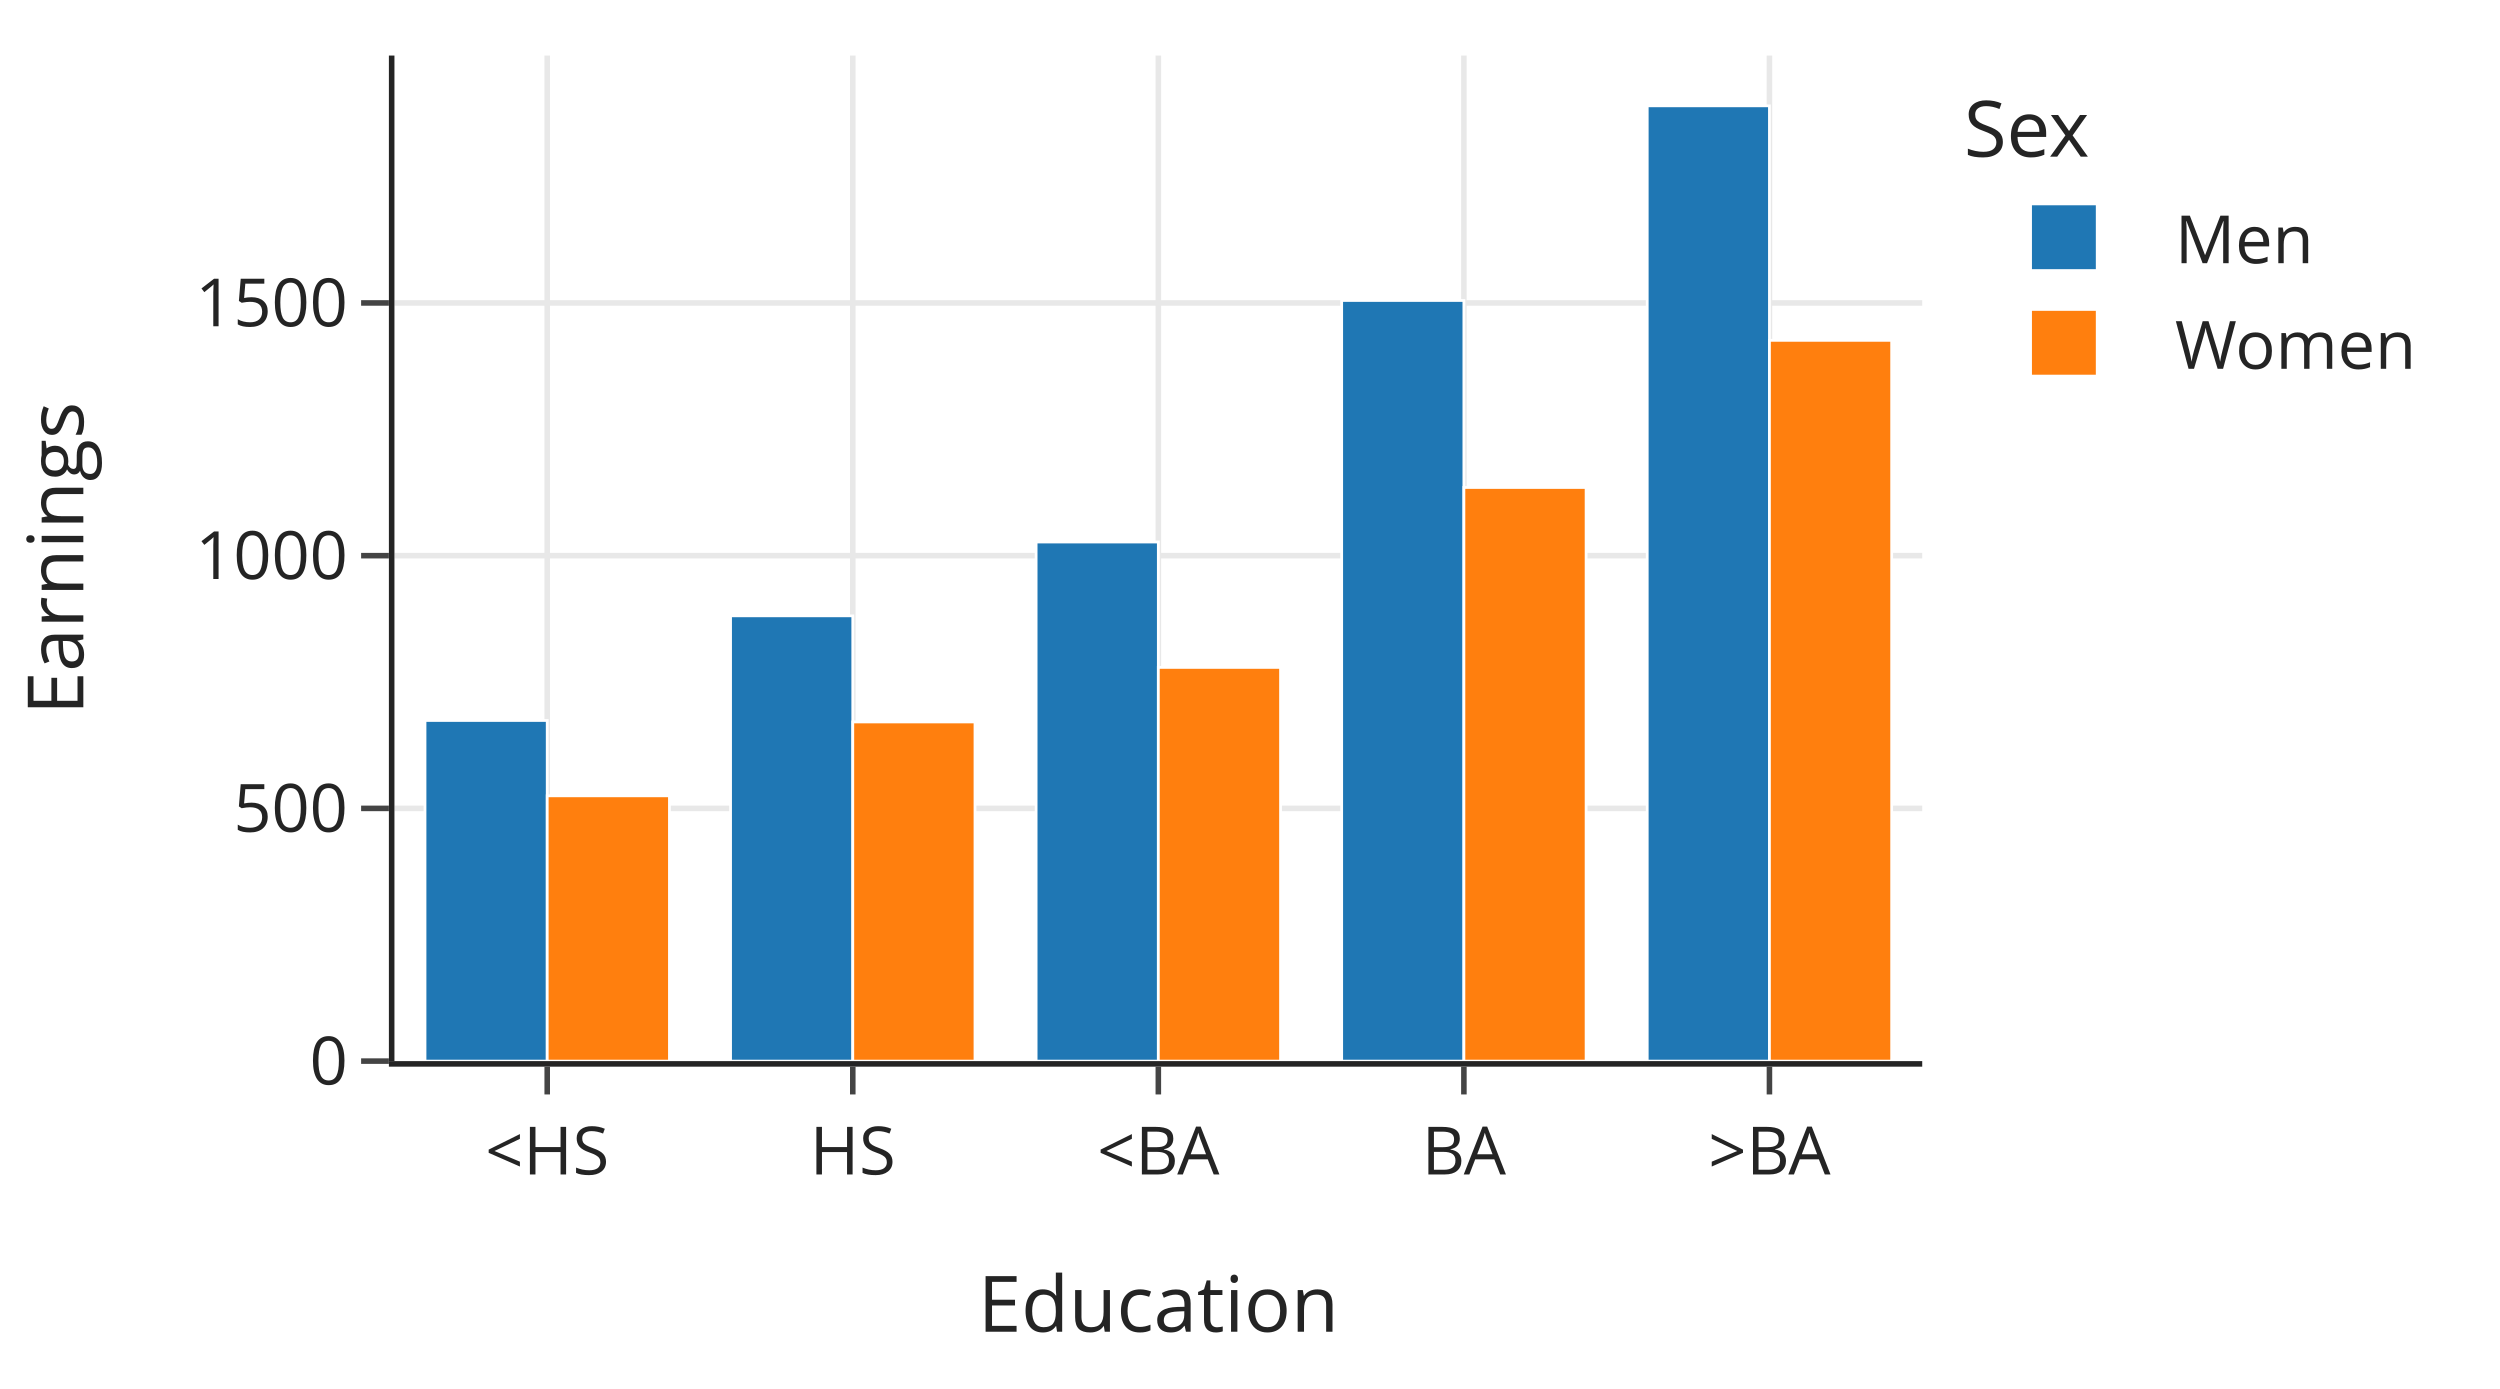
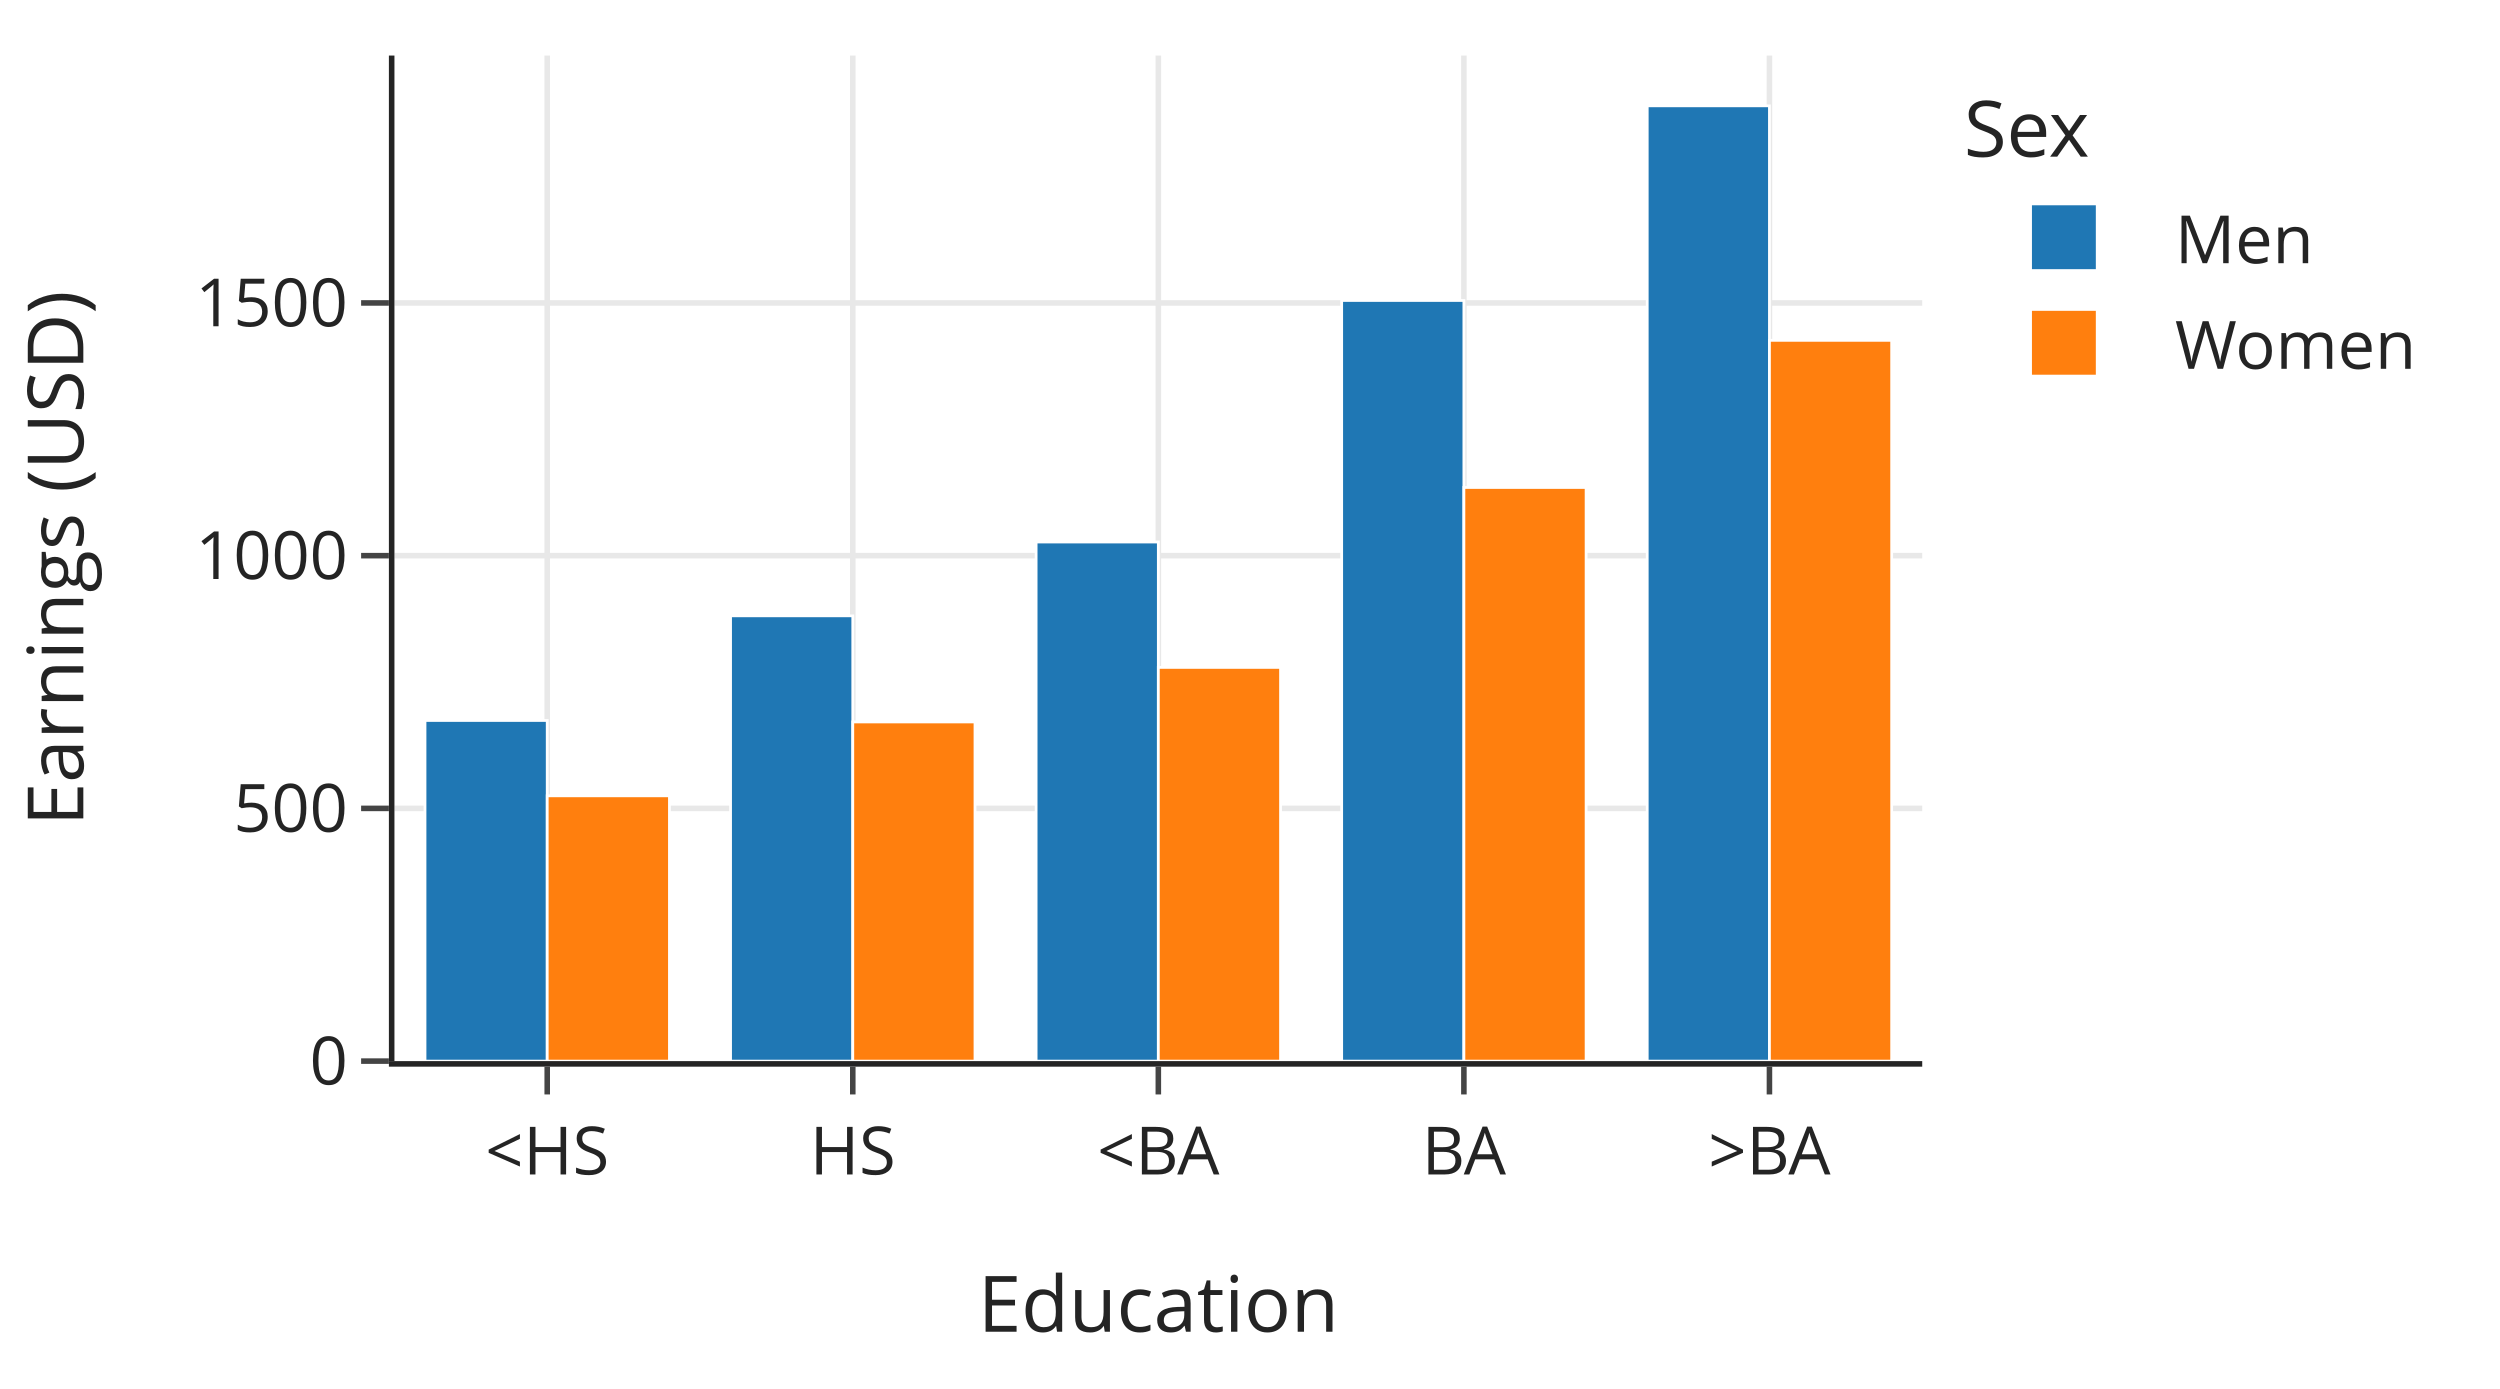
<svg xmlns="http://www.w3.org/2000/svg" class="main-svg" width="450" height="250" style="" viewBox="0 0 450 250">
  <rect x="0" y="0" width="450" height="250" style="fill: rgb(255, 255, 255); fill-opacity: 1;" />
-   <defs id="defs-7b4824">
+   <defs id="defs-6d2a64">
    <g class="clips">
-       <clipPath id="clip7b4824xyplot" class="plotclip">
+       <clipPath id="clip6d2a64xyplot" class="plotclip">
        <rect width="275" height="181" />
      </clipPath>
-       <clipPath class="axesclip" id="clip7b4824x">
+       <clipPath class="axesclip" id="clip6d2a64x">
        <rect x="71" y="0" width="275" height="250" />
      </clipPath>
-       <clipPath class="axesclip" id="clip7b4824y">
+       <clipPath class="axesclip" id="clip6d2a64y">
        <rect x="0" y="10" width="450" height="181" />
      </clipPath>
-       <clipPath class="axesclip" id="clip7b4824xy">
+       <clipPath class="axesclip" id="clip6d2a64xy">
        <rect x="71" y="10" width="275" height="181" />
      </clipPath>
    </g>
    <g class="gradients" />
    <g class="patterns" />
  </defs>
  <g class="bglayer" />
  <g class="layer-below">
    <g class="imagelayer" />
    <g class="shapelayer" />
  </g>
  <g class="cartesianlayer">
    <g class="subplot xy">
      <g class="layer-subplot">
        <g class="shapelayer" />
        <g class="imagelayer" />
      </g>
      <g class="gridlayer">
        <g class="x">
          <path class="xgrid crisp" transform="translate(98.5,0)" d="M0,10v181" style="stroke: rgb(232, 232, 232); stroke-opacity: 1; stroke-width: 1px;" />
          <path class="xgrid crisp" transform="translate(153.5,0)" d="M0,10v181" style="stroke: rgb(232, 232, 232); stroke-opacity: 1; stroke-width: 1px;" />
          <path class="xgrid crisp" transform="translate(208.5,0)" d="M0,10v181" style="stroke: rgb(232, 232, 232); stroke-opacity: 1; stroke-width: 1px;" />
          <path class="xgrid crisp" transform="translate(263.5,0)" d="M0,10v181" style="stroke: rgb(232, 232, 232); stroke-opacity: 1; stroke-width: 1px;" />
          <path class="xgrid crisp" transform="translate(318.5,0)" d="M0,10v181" style="stroke: rgb(232, 232, 232); stroke-opacity: 1; stroke-width: 1px;" />
        </g>
        <g class="y">
          <path class="ygrid crisp" transform="translate(0,145.51)" d="M71,0h275" style="stroke: rgb(232, 232, 232); stroke-opacity: 1; stroke-width: 1px;" />
          <path class="ygrid crisp" transform="translate(0,100.02)" d="M71,0h275" style="stroke: rgb(232, 232, 232); stroke-opacity: 1; stroke-width: 1px;" />
          <path class="ygrid crisp" transform="translate(0,54.53)" d="M71,0h275" style="stroke: rgb(232, 232, 232); stroke-opacity: 1; stroke-width: 1px;" />
        </g>
      </g>
      <g class="zerolinelayer" />
      <path class="xlines-below" />
      <path class="ylines-below" />
      <g class="overlines-below" />
      <g class="xaxislayer-below" />
      <g class="yaxislayer-below" />
      <g class="overaxes-below" />
-       <g class="plot" transform="translate(71,10)" clip-path="url(#clip7b4824xyplot)">
+       <g class="plot" transform="translate(71,10)" clip-path="url(#clip6d2a64xyplot)">
        <g class="barlayer mlayer">
          <g class="trace bars" style="opacity: 1;">
            <g class="points">
              <g class="point">
                <path d="M5.5,181V119.68H27.5V181Z" style="vector-effect: non-scaling-stroke; opacity: 1; stroke-width: 0.5px; fill: rgb(31, 119, 180); fill-opacity: 1; stroke: rgb(255, 255, 255); stroke-opacity: 1;" />
              </g>
              <g class="point">
                <path d="M60.5,181V100.85H82.5V181Z" style="vector-effect: non-scaling-stroke; opacity: 1; stroke-width: 0.5px; fill: rgb(31, 119, 180); fill-opacity: 1; stroke: rgb(255, 255, 255); stroke-opacity: 1;" />
              </g>
              <g class="point">
                <path d="M115.5,181V87.56H137.5V181Z" style="vector-effect: non-scaling-stroke; opacity: 1; stroke-width: 0.5px; fill: rgb(31, 119, 180); fill-opacity: 1; stroke: rgb(255, 255, 255); stroke-opacity: 1;" />
              </g>
              <g class="point">
                <path d="M170.5,181V44.08H192.5V181Z" style="vector-effect: non-scaling-stroke; opacity: 1; stroke-width: 0.5px; fill: rgb(31, 119, 180); fill-opacity: 1; stroke: rgb(255, 255, 255); stroke-opacity: 1;" />
              </g>
              <g class="point">
                <path d="M225.5,181V9.05H247.5V181Z" style="vector-effect: non-scaling-stroke; opacity: 1; stroke-width: 0.5px; fill: rgb(31, 119, 180); fill-opacity: 1; stroke: rgb(255, 255, 255); stroke-opacity: 1;" />
              </g>
            </g>
          </g>
          <g class="trace bars" style="opacity: 1;">
            <g class="points">
              <g class="point">
                <path d="M27.5,181V133.24H49.5V181Z" style="vector-effect: non-scaling-stroke; opacity: 1; stroke-width: 0.5px; fill: rgb(255, 127, 14); fill-opacity: 1; stroke: rgb(255, 255, 255); stroke-opacity: 1;" />
              </g>
              <g class="point">
                <path d="M82.5,181V119.95H104.5V181Z" style="vector-effect: non-scaling-stroke; opacity: 1; stroke-width: 0.5px; fill: rgb(255, 127, 14); fill-opacity: 1; stroke: rgb(255, 255, 255); stroke-opacity: 1;" />
              </g>
              <g class="point">
                <path d="M137.5,181V110.13H159.5V181Z" style="vector-effect: non-scaling-stroke; opacity: 1; stroke-width: 0.5px; fill: rgb(255, 127, 14); fill-opacity: 1; stroke: rgb(255, 255, 255); stroke-opacity: 1;" />
              </g>
              <g class="point">
                <path d="M192.5,181V77.74H214.5V181Z" style="vector-effect: non-scaling-stroke; opacity: 1; stroke-width: 0.5px; fill: rgb(255, 127, 14); fill-opacity: 1; stroke: rgb(255, 255, 255); stroke-opacity: 1;" />
              </g>
              <g class="point">
                <path d="M247.5,181V51.26H269.5V181Z" style="vector-effect: non-scaling-stroke; opacity: 1; stroke-width: 0.5px; fill: rgb(255, 127, 14); fill-opacity: 1; stroke: rgb(255, 255, 255); stroke-opacity: 1;" />
              </g>
            </g>
          </g>
        </g>
      </g>
      <g class="overplot" />
      <path class="xlines-above crisp" d="M70,191.5H346" style="fill: none; stroke-width: 1px; stroke: rgb(36, 36, 36); stroke-opacity: 1;" />
      <path class="ylines-above crisp" d="M70.5,10V191" style="fill: none; stroke-width: 1px; stroke: rgb(36, 36, 36); stroke-opacity: 1;" />
      <g class="overlines-above" />
      <g class="xaxislayer-above">
        <path class="xtick ticks crisp" d="M0,192v5" transform="translate(98.5,0)" style="stroke: rgb(68, 68, 68); stroke-opacity: 1; stroke-width: 1px;" />
        <path class="xtick ticks crisp" d="M0,192v5" transform="translate(153.5,0)" style="stroke: rgb(68, 68, 68); stroke-opacity: 1; stroke-width: 1px;" />
        <path class="xtick ticks crisp" d="M0,192v5" transform="translate(208.5,0)" style="stroke: rgb(68, 68, 68); stroke-opacity: 1; stroke-width: 1px;" />
        <path class="xtick ticks crisp" d="M0,192v5" transform="translate(263.5,0)" style="stroke: rgb(68, 68, 68); stroke-opacity: 1; stroke-width: 1px;" />
        <path class="xtick ticks crisp" d="M0,192v5" transform="translate(318.5,0)" style="stroke: rgb(68, 68, 68); stroke-opacity: 1; stroke-width: 1px;" />
        <g class="xtick">
          <text text-anchor="middle" x="0" y="211.4" transform="translate(98.5,0)" style="font-family: 'Open Sans', verdana, arial, sans-serif; font-size: 12px; fill: rgb(36, 36, 36); fill-opacity: 1; white-space: pre; opacity: 1;">&lt;HS</text>
        </g>
        <g class="xtick">
          <text text-anchor="middle" x="0" y="211.4" transform="translate(153.5,0)" style="font-family: 'Open Sans', verdana, arial, sans-serif; font-size: 12px; fill: rgb(36, 36, 36); fill-opacity: 1; white-space: pre; opacity: 1;">HS</text>
        </g>
        <g class="xtick">
          <text text-anchor="middle" x="0" y="211.4" transform="translate(208.5,0)" style="font-family: 'Open Sans', verdana, arial, sans-serif; font-size: 12px; fill: rgb(36, 36, 36); fill-opacity: 1; white-space: pre; opacity: 1;">&lt;BA</text>
        </g>
        <g class="xtick">
          <text text-anchor="middle" x="0" y="211.4" transform="translate(263.5,0)" style="font-family: 'Open Sans', verdana, arial, sans-serif; font-size: 12px; fill: rgb(36, 36, 36); fill-opacity: 1; white-space: pre; opacity: 1;">BA</text>
        </g>
        <g class="xtick">
          <text text-anchor="middle" x="0" y="211.4" transform="translate(318.5,0)" style="font-family: 'Open Sans', verdana, arial, sans-serif; font-size: 12px; fill: rgb(36, 36, 36); fill-opacity: 1; white-space: pre; opacity: 1;">&gt;BA</text>
        </g>
      </g>
      <g class="yaxislayer-above">
        <path class="ytick ticks crisp" d="M70,0h-5" transform="translate(0,191)" style="stroke: rgb(68, 68, 68); stroke-opacity: 1; stroke-width: 1px;" />
        <path class="ytick ticks crisp" d="M70,0h-5" transform="translate(0,145.51)" style="stroke: rgb(68, 68, 68); stroke-opacity: 1; stroke-width: 1px;" />
        <path class="ytick ticks crisp" d="M70,0h-5" transform="translate(0,100.02)" style="stroke: rgb(68, 68, 68); stroke-opacity: 1; stroke-width: 1px;" />
        <path class="ytick ticks crisp" d="M70,0h-5" transform="translate(0,54.53)" style="stroke: rgb(68, 68, 68); stroke-opacity: 1; stroke-width: 1px;" />
        <g class="ytick">
          <text text-anchor="end" x="62.6" y="4.2" transform="translate(0,191)" style="font-family: 'Open Sans', verdana, arial, sans-serif; font-size: 12px; fill: rgb(36, 36, 36); fill-opacity: 1; white-space: pre; opacity: 1;">0</text>
        </g>
        <g class="ytick">
          <text text-anchor="end" x="62.6" y="4.2" style="font-family: 'Open Sans', verdana, arial, sans-serif; font-size: 12px; fill: rgb(36, 36, 36); fill-opacity: 1; white-space: pre; opacity: 1;" transform="translate(0,145.51)">500</text>
        </g>
        <g class="ytick">
          <text text-anchor="end" x="62.6" y="4.2" style="font-family: 'Open Sans', verdana, arial, sans-serif; font-size: 12px; fill: rgb(36, 36, 36); fill-opacity: 1; white-space: pre; opacity: 1;" transform="translate(0,100.02)">1000</text>
        </g>
        <g class="ytick">
          <text text-anchor="end" x="62.6" y="4.2" style="font-family: 'Open Sans', verdana, arial, sans-serif; font-size: 12px; fill: rgb(36, 36, 36); fill-opacity: 1; white-space: pre; opacity: 1;" transform="translate(0,54.53)">1500</text>
        </g>
      </g>
      <g class="overaxes-above" />
    </g>
  </g>
  <g class="polarlayer" />
  <g class="smithlayer" />
  <g class="ternarylayer" />
  <g class="geolayer" />
  <g class="funnelarealayer" />
  <g class="pielayer" />
  <g class="iciclelayer" />
  <g class="treemaplayer" />
  <g class="sunburstlayer" />
  <g class="glimages" />
-   <defs id="topdefs-7b4824">
+   <defs id="topdefs-6d2a64">
    <g class="clips" />
-     <clipPath id="legend7b4824">
+     <clipPath id="legend6d2a64">
      <rect width="89" height="67" x="0" y="0" />
    </clipPath>
  </defs>
  <g class="layer-above">
    <g class="imagelayer" />
    <g class="shapelayer" />
  </g>
  <g class="infolayer">
    <g class="legend" pointer-events="all" transform="translate(351.5,10)">
      <rect class="bg" shape-rendering="crispEdges" width="89" height="67" x="0" y="0" style="stroke: rgb(68, 68, 68); stroke-opacity: 1; fill: rgb(255, 255, 255); fill-opacity: 1; stroke-width: 0px;" />
-       <g class="scrollbox" transform="" clip-path="url(#legend7b4824)">
+       <g class="scrollbox" transform="" clip-path="url(#legend6d2a64)">
        <text class="legendtitletext" text-anchor="start" x="2" y="18.2" style="font-family: 'Open Sans', verdana, arial, sans-serif; font-size: 14px; fill: rgb(36, 36, 36); fill-opacity: 1; white-space: pre;">Sex</text>
        <g class="groups" transform="">
          <g class="traces" transform="translate(0,32.7)" style="opacity: 1;">
            <text class="legendtext" text-anchor="start" x="40" y="4.68" style="font-family: 'Open Sans', verdana, arial, sans-serif; font-size: 12px; fill: rgb(36, 36, 36); fill-opacity: 1; white-space: pre;">Men</text>
            <g class="layers" style="opacity: 1;">
              <g class="legendfill" />
              <g class="legendlines" />
              <g class="legendsymbols">
                <g class="legendpoints">
                  <path class="legendundefined" d="M6,6H-6V-6H6Z" transform="translate(20,0)" style="stroke-width: 0.5px; fill: rgb(31, 119, 180); fill-opacity: 1; stroke: rgb(255, 255, 255); stroke-opacity: 1;" />
                </g>
              </g>
            </g>
            <rect class="legendtoggle" x="0" y="-9.5" width="83.625" height="19" style="fill: rgb(0, 0, 0); fill-opacity: 0;" />
          </g>
        </g>
        <g class="groups" transform="">
          <g class="traces" transform="translate(0,51.7)" style="opacity: 1;">
            <text class="legendtext" text-anchor="start" x="40" y="4.68" style="font-family: 'Open Sans', verdana, arial, sans-serif; font-size: 12px; fill: rgb(36, 36, 36); fill-opacity: 1; white-space: pre;">Women</text>
            <g class="layers" style="opacity: 1;">
              <g class="legendfill" />
              <g class="legendlines" />
              <g class="legendsymbols">
                <g class="legendpoints">
                  <path class="legendundefined" d="M6,6H-6V-6H6Z" transform="translate(20,0)" style="stroke-width: 0.5px; fill: rgb(255, 127, 14); fill-opacity: 1; stroke: rgb(255, 255, 255); stroke-opacity: 1;" />
                </g>
              </g>
            </g>
            <rect class="legendtoggle" x="0" y="-9.5" width="83.625" height="19" style="fill: rgb(0, 0, 0); fill-opacity: 0;" />
          </g>
        </g>
      </g>
      <rect class="scrollbar" rx="20" ry="3" width="0" height="0" x="0" y="0" style="fill: rgb(128, 139, 164); fill-opacity: 1;" />
    </g>
    <g class="g-gtitle" />
    <g class="g-xtitle">
      <text class="xtitle" x="208.5" y="239.706" text-anchor="middle" style="font-family: 'Open Sans', verdana, arial, sans-serif; font-size: 14px; fill: rgb(36, 36, 36); opacity: 1; font-weight: normal; white-space: pre;">Education</text>
    </g>
    <g class="g-ytitle" transform="translate(4.65918,0)">
-       <text class="ytitle" transform="rotate(-90,10.34063,100.5)" x="10.341" y="100.5" text-anchor="middle" style="font-family: 'Open Sans', verdana, arial, sans-serif; font-size: 14px; fill: rgb(36, 36, 36); opacity: 1; font-weight: normal; white-space: pre;">Earnings</text>
+       <text class="ytitle" transform="rotate(-90,10.34063,100.5)" x="10.341" y="100.5" text-anchor="middle" style="font-family: 'Open Sans', verdana, arial, sans-serif; font-size: 14px; fill: rgb(36, 36, 36); opacity: 1; font-weight: normal; white-space: pre;">Earnings (USD)</text>
    </g>
  </g>
</svg>
